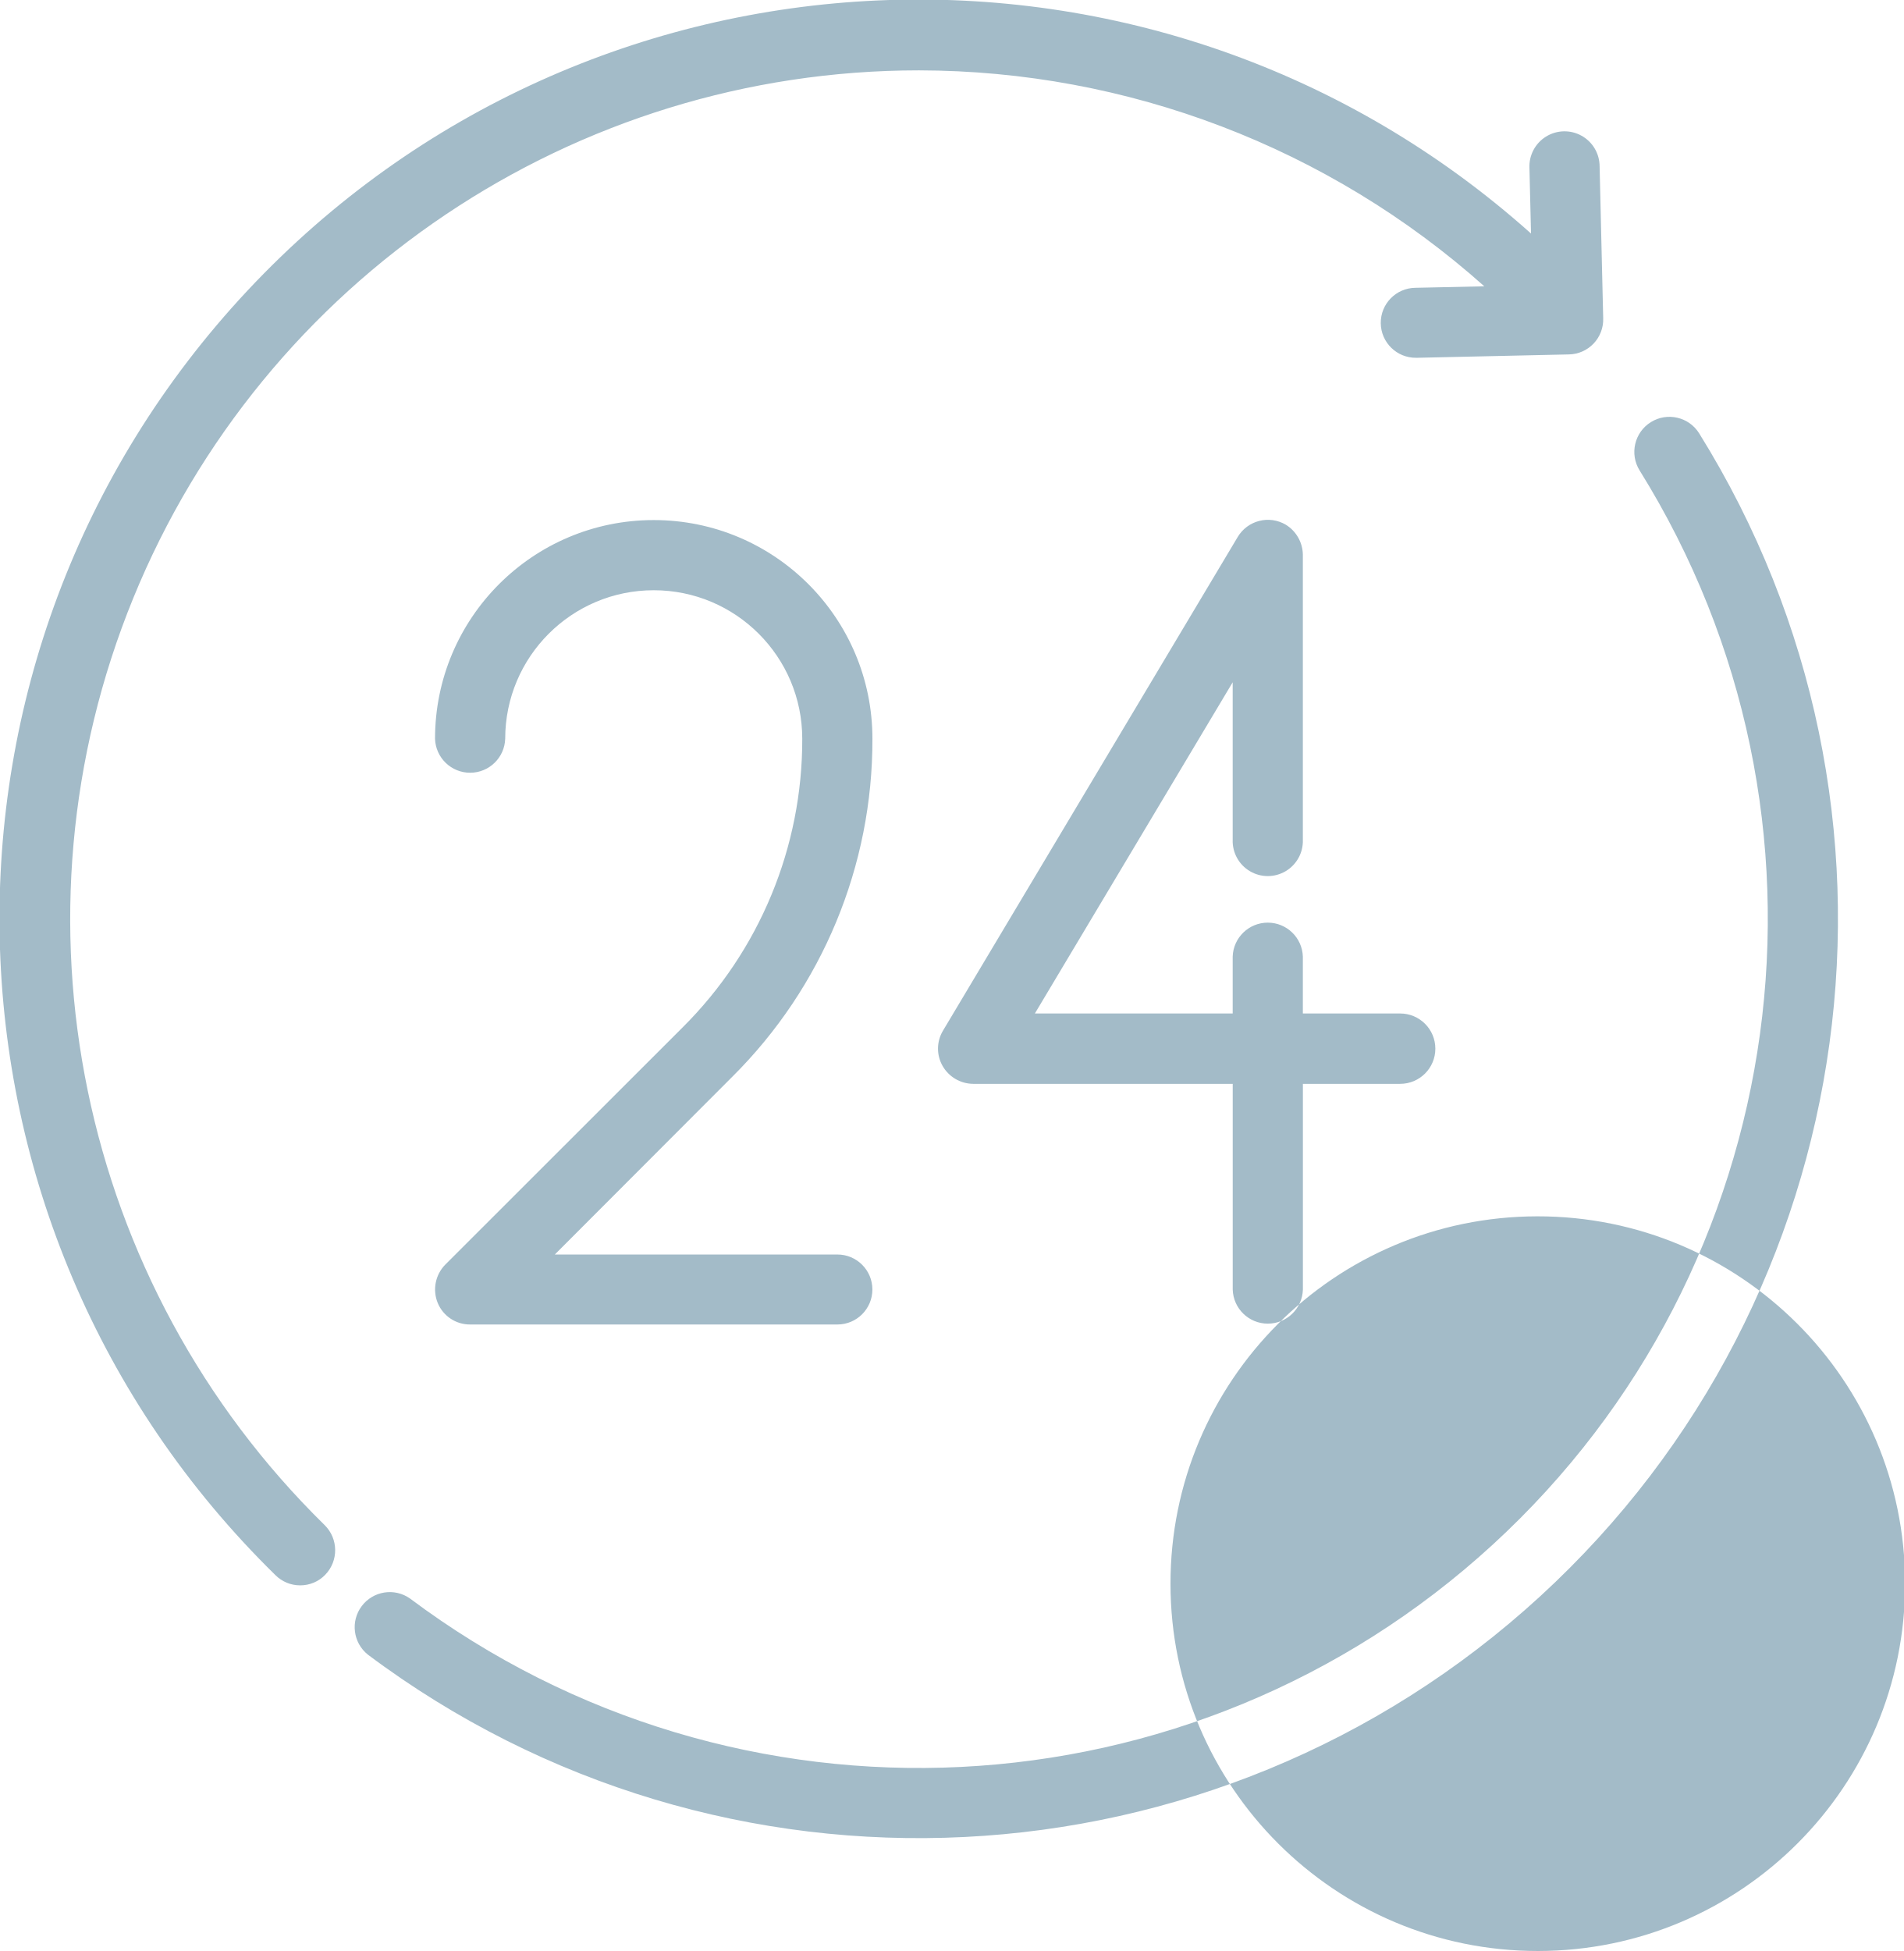
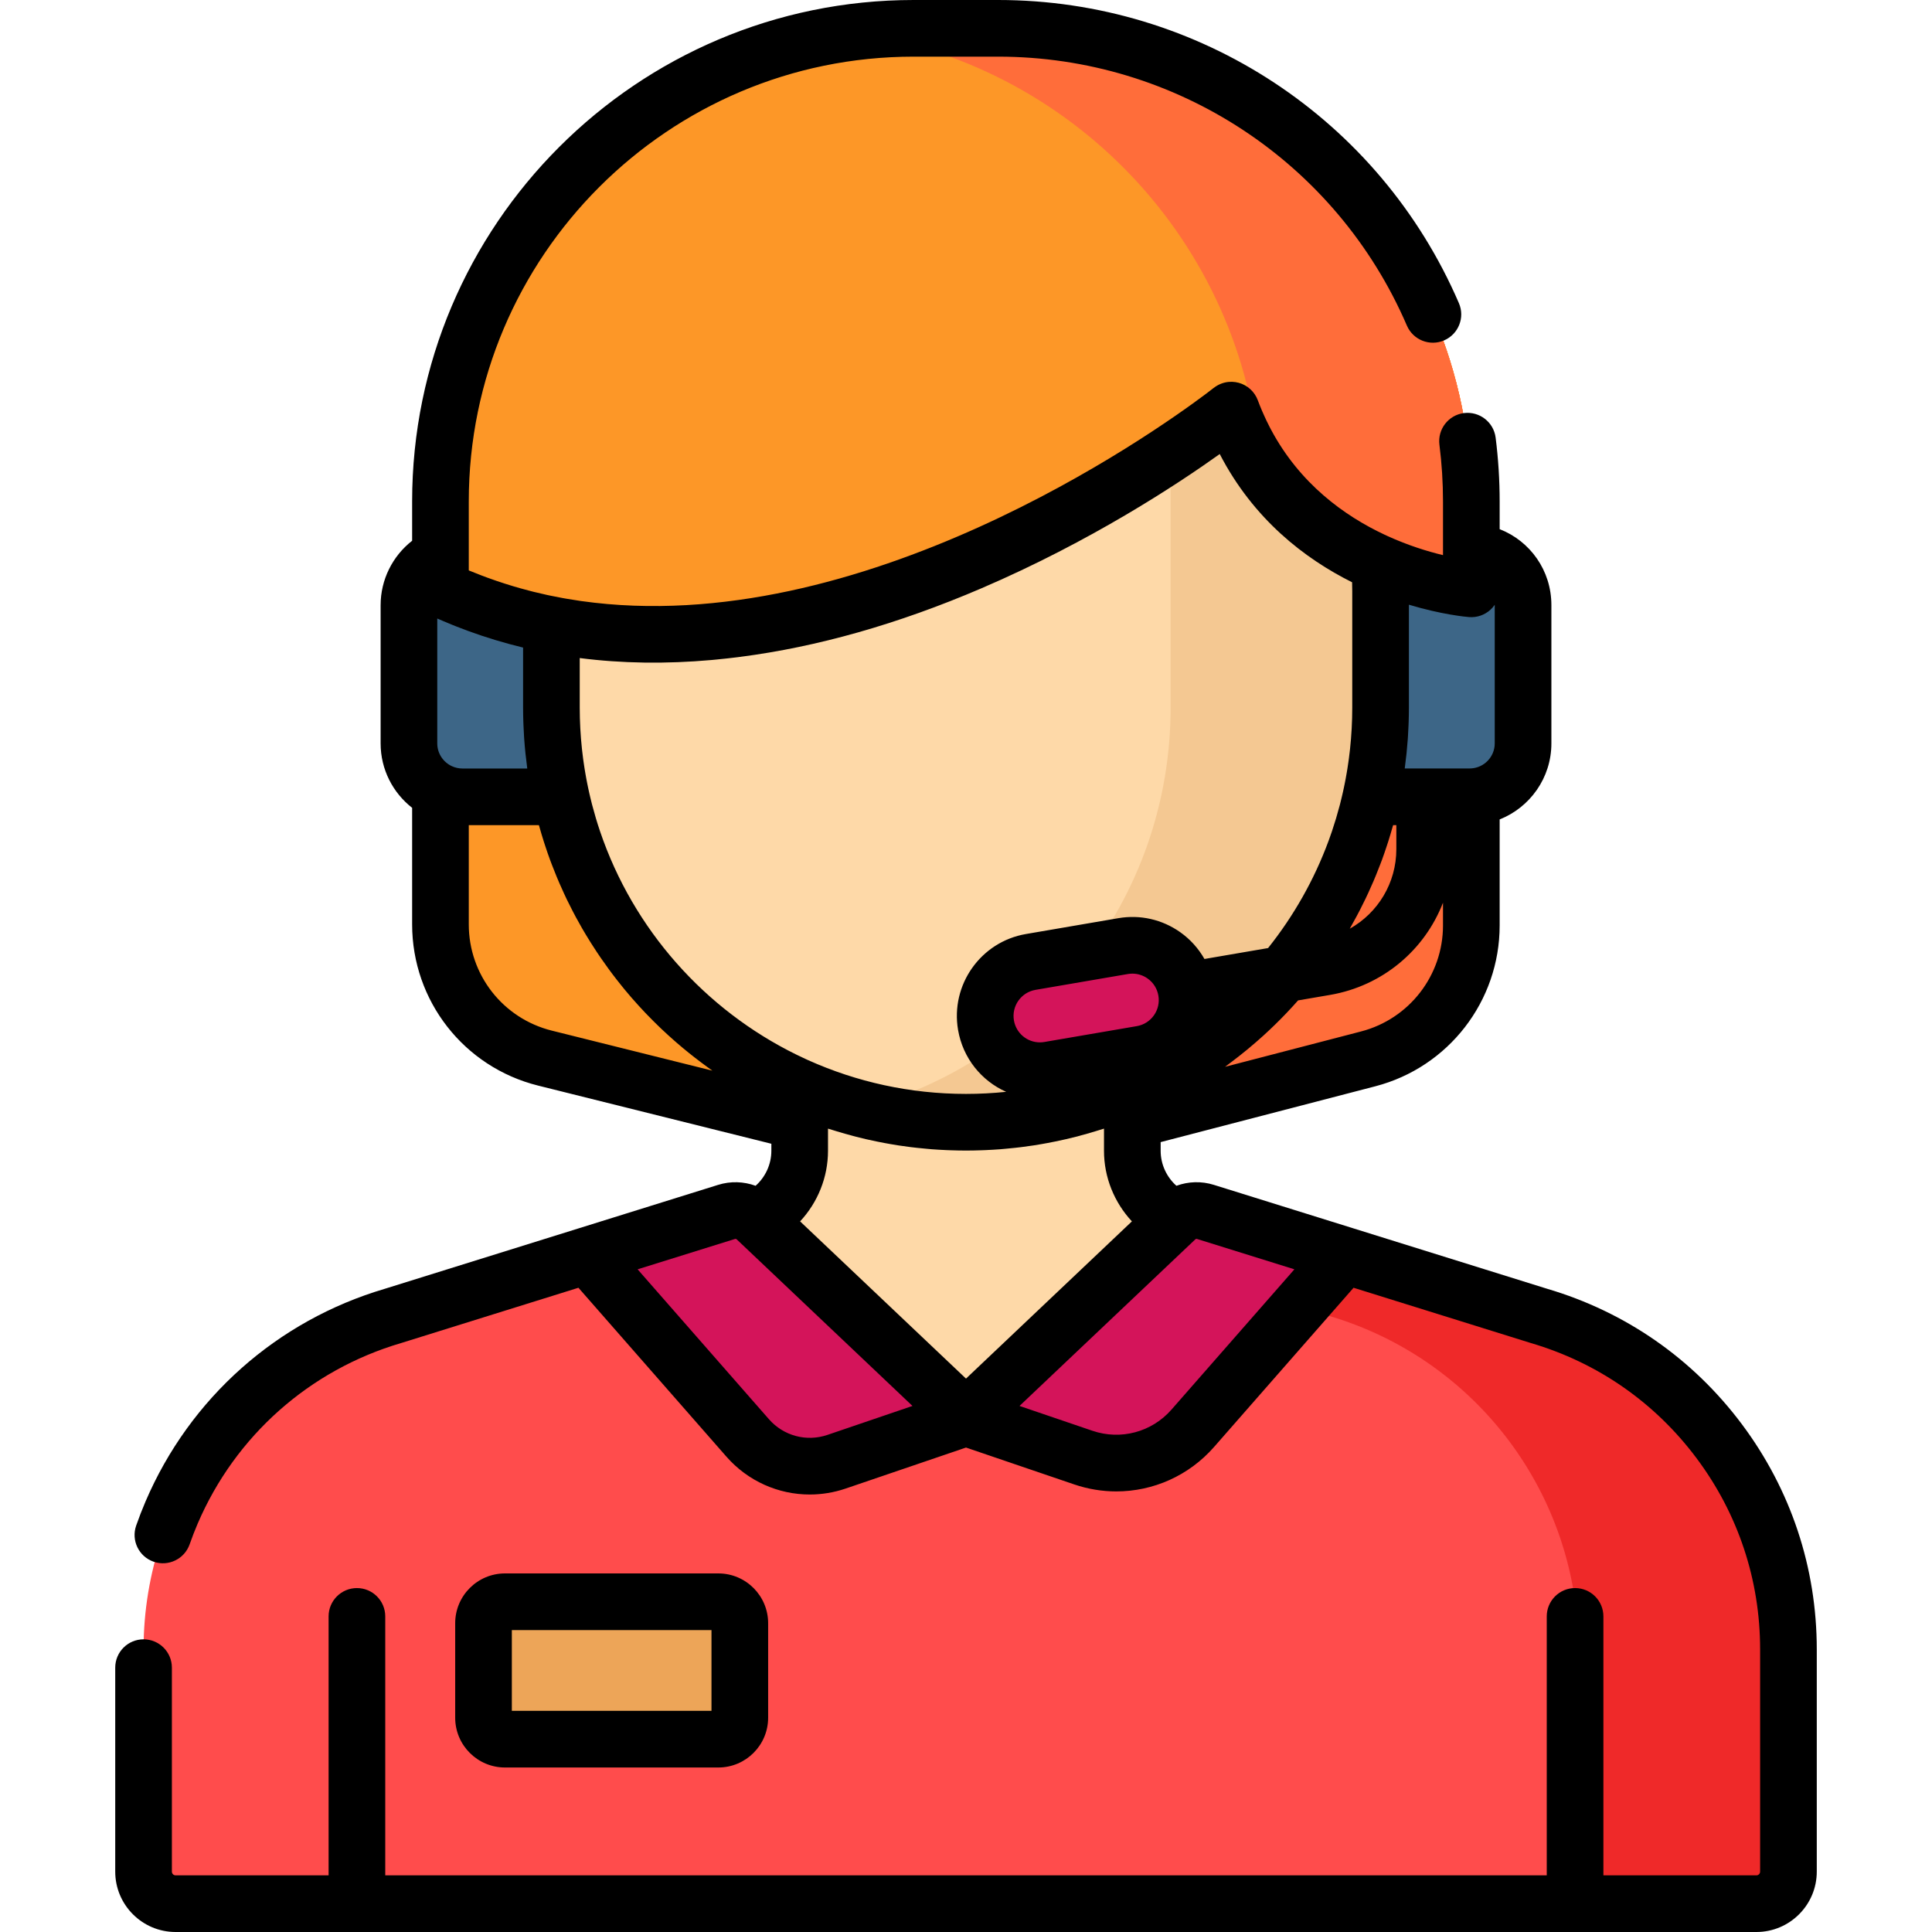
- <svg xmlns="http://www.w3.org/2000/svg" width="50.875" height="52.13" viewBox="0 0 50.875 52.13">
-   <defs>
-     <style>
-       .cls-1 {
-         fill: #a3bbc8;
-         fill-rule: evenodd;
-       }
-     </style>
-   </defs>
-   <path class="cls-1" d="M263.984,1044.59a9.815,9.815,0,1,1-9.8,9.82A9.811,9.811,0,0,1,263.984,1044.59Zm4.328-20.92a0.937,0.937,0,0,0-1.592.99,22.684,22.684,0,0,1-32.86,30.14,0.938,0.938,0,0,0-1.125,1.5A24.559,24.559,0,0,0,268.312,1023.67Zm-23.03,21.94h-7.55l4.743-4.75a12.68,12.68,0,0,0,3.744-9.03,5.844,5.844,0,1,0-11.688,0,0.938,0.938,0,0,0,1.875,0,3.969,3.969,0,1,1,7.938,0,10.836,10.836,0,0,1-3.195,7.71l-6.344,6.34a0.949,0.949,0,0,0-.2,1.03,0.93,0.93,0,0,0,.866.57h9.813A0.935,0.935,0,1,0,245.282,1045.61Zm15.039-6.44h-2.6v-1.52a0.938,0.938,0,0,0-1.875,0v1.52h-5.286l5.286-8.85v4.21a0.938,0.938,0,1,0,1.875,0v-7.62a0.957,0.957,0,0,0-.456-0.8,0.94,0.94,0,0,0-1.286.33l-7.875,13.19a0.933,0.933,0,0,0-.011.94,0.951,0.951,0,0,0,.816.48h6.938v5.5a0.938,0.938,0,0,0,1.875,0v-5.5h2.6A0.94,0.94,0,0,0,260.321,1039.17Zm5.33-22.63a0.938,0.938,0,1,0-1.875.04l0.042,1.75a24.556,24.556,0,0,0-33.549,35.85,0.93,0.93,0,0,0,.656.27,0.92,0.92,0,0,0,.669-0.28,0.942,0.942,0,0,0-.013-1.33,22.679,22.679,0,0,1,15.882-38.87,22.745,22.745,0,0,1,15.107,5.77l-1.843.04a0.935,0.935,0,0,0,.022,1.87h0.023l4.06-.09a0.934,0.934,0,0,0,.915-0.96Z" transform="translate(-222.906 -1012.09)" />
+ <svg xmlns="http://www.w3.org/2000/svg" version="1.1" id="Capa_1" x="0px" y="0px" viewBox="0 0 511.999 511.999" style="enable-background:new 0 0 511.999 511.999;" xml:space="preserve">
+   <path style="fill:#FD9727;" d="M362.585,280.61l-97.245,25.286c-6.01,1.563-12.316,1.594-18.341,0.092l-102.588-25.581  c-16.269-4.057-27.686-18.67-27.686-35.437V132.891c0-69.248,56.137-125.385,125.385-125.385h22.422  c69.248,0,125.385,56.137,125.385,125.385v112.372C389.915,261.894,378.68,276.425,362.585,280.61z" />
+   <path style="fill:#FF6D3A;" d="M264.531,7.507h-22.422c-5.632,0-11.175,0.378-16.611,1.097  c61.395,8.127,108.774,60.672,108.774,124.287v112.372c0,16.631-11.236,31.162-27.331,35.347l-79.164,20.584l19.222,4.793  c6.025,1.502,12.331,1.471,18.341-0.092l97.245-25.286c16.096-4.185,27.331-18.716,27.331-35.347V132.891  C389.915,63.643,333.779,7.507,264.531,7.507z" />
+   <g>
+     <path style="fill:#3D6687;" d="M122.528,211.167h26.607v-64.958h-26.607c-7.817,0-14.154,6.337-14.154,14.154v36.651   C108.374,204.83,114.711,211.167,122.528,211.167z" />
+     <path style="fill:#3D6687;" d="M389.471,211.167h-26.607v-64.958h26.607c7.817,0,14.154,6.337,14.154,14.154v36.651   C403.626,204.83,397.289,211.167,389.471,211.167z" />
+   </g>
+   <path style="fill:#FED9A8;" d="M316.077,324.509c-9.305-1.87-16-10.044-16-19.536v-44.917H256l0,0h-44.077v44.917  c0,9.492-6.695,17.666-16,19.536l-10.74,2.159v72.13H256l0,0h70.816v-72.13L316.077,324.509z" />
+   <path style="fill:#FF4C4C;" d="M407.848,348.727l-88.408-27.565c-2.745-0.856-5.737-0.161-7.824,1.817L256,375.685l-55.616-52.706  c-2.087-1.977-5.079-2.672-7.824-1.817l-88.408,27.565c-39.196,11.541-66.108,47.519-66.108,88.379v58.897  c0,4.689,3.801,8.489,8.489,8.489h418.933c4.689,0,8.49-3.801,8.49-8.489v-58.897C473.956,396.247,447.044,360.268,407.848,348.727z  " />
+   <path style="fill:#EF2929;" d="M407.848,348.727l-88.408-27.565c-2.744-0.856-5.737-0.161-7.824,1.817l-10.396,9.852l50.984,15.896  c39.196,11.54,66.108,47.519,66.108,88.379v67.386h47.154c4.689,0,8.49-3.801,8.49-8.489v-58.897  C473.956,396.247,447.044,360.268,407.848,348.727z" />
+   <path style="fill:#FED9A8;" d="M256,297.403L256,297.403c-60.679,0-109.868-49.19-109.868-109.868v-30.877  C146.132,95.98,195.322,46.79,256,46.79l0,0c60.678,0,109.868,49.19,109.868,109.868v30.877  C365.868,248.214,316.678,297.403,256,297.403z" />
+   <path style="fill:#F4C892;" d="M310.224,61.088v126.447c0,51.066-34.84,93.991-82.046,106.311  c8.886,2.319,18.209,3.557,27.822,3.557l0,0c60.678,0,109.868-49.19,109.868-109.868v-30.876  C365.868,115.701,343.453,79.982,310.224,61.088z" />
+   <g>
+     <path style="fill:#D4145A;" d="M200.384,322.979L256,375.685l-34.3,11.685c-8.404,2.863-17.705,0.374-23.556-6.303l-42.425-48.417   l36.84-11.486C195.304,320.307,198.297,321.002,200.384,322.979z" />
+     <path style="fill:#D4145A;" d="M311.616,322.979L256,375.685l31.087,10.59c10.348,3.525,21.801,0.461,29.006-7.762l40.188-45.864   l-36.84-11.486C316.696,320.307,313.703,321.002,311.616,322.979z" />
+   </g>
+   <path style="fill:#EDA558;" d="M190.372,460.897h-56.55c-3.14,0-5.685-2.545-5.685-5.685v-25.047c0-3.14,2.545-5.685,5.685-5.685  h56.55c3.14,0,5.685,2.545,5.685,5.685v25.047C196.057,458.352,193.512,460.897,190.372,460.897z" />
+   <path style="fill:#FD9727;" d="M389.915,156.05c0,0-47.402-3.762-63.622-47.364c0,0-114.587,91.74-209.569,47.364v-23.159  c0-69.248,56.137-125.385,125.385-125.385h22.422c69.248,0,125.385,56.137,125.385,125.385v23.159H389.915z" />
+   <path style="fill:#FF6D3A;" d="M264.531,7.507h-22.422c-5.632,0-11.175,0.378-16.611,1.097  c58.377,7.728,104.078,55.614,108.43,114.991c19.989,29.593,55.987,32.455,55.987,32.455v-23.159  C389.915,63.643,333.779,7.507,264.531,7.507z" />
+   <path style="fill:#D4145A;" d="M275.587,283.743c-6.939,0-13.075-4.992-14.287-12.062c-1.355-7.9,3.951-15.403,11.851-16.757  l24.472-4.197c7.902-1.357,15.403,3.951,16.758,11.851c1.355,7.9-3.951,15.403-11.851,16.757l-24.472,4.197  C277.228,283.675,276.402,283.743,275.587,283.743z" />
+   <path d="M461.612,377.425c-12.975-17.346-30.81-29.751-51.585-35.882l-51.5-16.057c-0.004-0.001-0.008-0.003-0.011-0.004  l-36.839-11.485c-3.294-1.03-6.776-0.903-9.914,0.247c-2.608-2.323-4.179-5.689-4.179-9.271v-2.304l56.89-14.792  c19.4-5.045,32.949-22.567,32.949-42.613v-28.108c8.02-3.177,13.71-11.005,13.71-20.142v-36.651c0-9.192-5.638-16.981-13.71-20.132  v-7.339c0-5.655-0.359-11.348-1.068-16.924c-0.523-4.112-4.283-7.013-8.393-6.5c-4.113,0.523-7.023,4.281-6.5,8.394  c0.629,4.95,0.948,10.006,0.948,15.03v13.34v0.883c-4.017-0.966-9.194-2.545-14.743-5.077c-0.264-0.12-0.524-0.243-0.786-0.365  c-10.6-4.979-22.408-13.469-30.068-27.858c-0.115-0.218-0.23-0.437-0.343-0.657c-0.287-0.555-0.568-1.117-0.843-1.69  c-0.212-0.444-0.415-0.895-0.618-1.346c-0.188-0.417-0.379-0.829-0.56-1.254c-0.39-0.92-0.767-1.851-1.12-2.8  c-0.84-2.258-2.712-3.975-5.034-4.617c-0.581-0.161-1.172-0.25-1.762-0.269c-0.111-0.004-0.222,0.007-0.333,0.009  c-0.183,0.002-0.366-0.001-0.548,0.015c-1.293,0.111-2.542,0.568-3.628,1.321c-0.141,0.098-0.286,0.19-0.422,0.298  c-0.026,0.021-0.132,0.105-0.3,0.236c-0.019,0.015-0.032,0.025-0.053,0.041c-0.063,0.049-0.146,0.113-0.225,0.174  c-0.057,0.044-0.112,0.087-0.178,0.137c-0.068,0.052-0.149,0.114-0.225,0.173c-0.111,0.085-0.226,0.173-0.355,0.271  c-0.058,0.044-0.122,0.093-0.184,0.14c-0.171,0.129-0.353,0.267-0.552,0.417c-0.041,0.031-0.084,0.063-0.126,0.095  c-13.89,10.419-91.182,65.242-165.356,54.779c-0.131-0.019-0.262-0.039-0.393-0.058c-1.192-0.172-2.384-0.364-3.574-0.57  c-0.34-0.059-0.679-0.12-1.019-0.182c-1.028-0.187-2.054-0.388-3.08-0.601c-0.33-0.069-0.662-0.135-0.991-0.207  c-1.185-0.256-2.368-0.531-3.55-0.824c-0.48-0.119-0.956-0.249-1.434-0.374c-0.732-0.191-1.462-0.388-2.192-0.593  c-0.577-0.162-1.154-0.327-1.728-0.498c-0.798-0.238-1.595-0.488-2.391-0.743c-0.714-0.229-1.425-0.465-2.134-0.707  c-0.8-0.273-1.599-0.552-2.396-0.844c-0.475-0.174-0.949-0.35-1.421-0.53c-1.075-0.409-2.148-0.83-3.218-1.274  c-0.098-0.041-0.198-0.078-0.296-0.119v-3.701v-14.572c0-64.998,52.88-117.878,117.878-117.878h22.422  c47.137,0,89.651,27.975,108.308,71.271c1.641,3.808,6.058,5.565,9.865,3.923c3.807-1.641,5.564-6.057,3.923-9.864  C365.595,31.537,317.669,0,264.531,0H242.11c-73.277,0-132.891,59.614-132.891,132.891v10.412  c-5.184,4.05-8.351,10.315-8.351,17.059v36.651c0,6.928,3.274,13.102,8.351,17.07v30.887c0,20.254,13.725,37.821,33.376,42.721  l61.822,15.416v1.866c0,3.583-1.571,6.95-4.18,9.273c-3.138-1.149-6.619-1.275-9.911-0.249l-36.84,11.486  c-0.004,0.001-0.008,0.003-0.012,0.004l-51.498,16.057c-28.552,8.425-51.656,28.952-63.394,56.326  c-0.902,2.105-1.743,4.269-2.498,6.434c-1.366,3.915,0.699,8.195,4.614,9.561c3.915,1.363,8.194-0.699,9.561-4.614  c0.642-1.839,1.356-3.678,2.122-5.466c9.976-23.267,29.619-40.71,53.891-47.857c0.038-0.011,0.076-0.022,0.114-0.034l46.906-14.625  l39.206,44.745c5.704,6.509,13.776,10.047,22.092,10.047c3.181-0.001,6.398-0.518,9.531-1.585L256,383.616l28.666,9.765  c3.674,1.251,7.444,1.858,11.174,1.858c9.749-0.001,19.213-4.149,25.899-11.779l36.969-42.191l46.906,14.625  c0.038,0.012,0.076,0.023,0.114,0.034c17.664,5.201,32.832,15.745,43.861,30.49c11.03,14.745,16.86,32.272,16.86,50.687v58.897  c0,0.542-0.441,0.983-0.982,0.983h-40.549v-68.624c0-4.146-3.361-7.507-7.507-7.507s-7.507,3.36-7.507,7.507v68.624H102.096v-68.624  c0-4.146-3.361-7.507-7.507-7.507s-7.507,3.36-7.507,7.507v68.624H46.533c-0.542,0-0.982-0.441-0.982-0.983v-54.06  c0-4.146-3.361-7.507-7.507-7.507s-7.507,3.36-7.507,7.507v54.06c0,8.82,7.176,15.997,15.996,15.997h418.934  c8.82,0,15.996-7.176,15.996-15.997v-58.897C481.463,415.425,474.598,394.788,461.612,377.425z M382.409,245.263  c0,13.21-8.929,24.758-21.713,28.082l-36.051,9.374c0.462-0.334,0.906-0.689,1.362-1.029c0.188-0.14,0.374-0.283,0.561-0.424  c1.284-0.968,2.546-1.961,3.786-2.979c0.162-0.133,0.324-0.266,0.485-0.4c1.324-1.099,2.623-2.224,3.896-3.378  c0.061-0.056,0.124-0.11,0.185-0.166c2.035-1.852,4.002-3.772,5.9-5.758c0.142-0.148,0.281-0.299,0.421-0.447  c0.939-0.993,1.864-1.999,2.768-3.023l8.473-1.453c13.957-2.394,25.076-11.906,29.926-24.441v6.042H382.409z M372.303,203.373  c0.335-2.472,0.594-4.968,0.772-7.487c0.018-0.255,0.032-0.51,0.049-0.764c0.063-0.984,0.114-1.97,0.152-2.96  c0.013-0.319,0.027-0.637,0.036-0.956c0.038-1.22,0.063-2.442,0.063-3.671v-27.282c8.756,2.632,15.134,3.214,15.929,3.278  c0.004,0,0.014,0.001,0.017,0.001s0.006,0,0.009,0c2.084,0.164,4.143-0.55,5.679-1.97c0.201-0.186,0.39-0.383,0.568-0.587  c0.063-0.072,0.117-0.15,0.177-0.224c0.11-0.137,0.221-0.274,0.321-0.418c0.013-0.019,0.03-0.037,0.043-0.056  c0,0.027,0,0.056,0,0.084v36.651c0,3.557-2.81,6.462-6.327,6.63c-0.041,0.001-0.082-0.004-0.124-0.002  c-0.118,0.004-0.235,0.01-0.366,0.019h-17.035C372.281,203.565,372.29,203.469,372.303,203.373z M360.392,241.158  c0.524-1.016,1.033-2.041,1.528-3.074c0.25-0.523,0.494-1.049,0.737-1.575c0.462-1.001,0.913-2.009,1.347-3.025  c0.224-0.525,0.44-1.054,0.657-1.583c0.377-0.92,0.742-1.846,1.097-2.777c0.163-0.43,0.332-0.857,0.491-1.289  c0.435-1.186,0.844-2.383,1.241-3.586c0.148-0.449,0.296-0.897,0.439-1.348c0.392-1.238,0.764-2.485,1.116-3.74  c0.046-0.163,0.1-0.322,0.145-0.485h0.854v6.354c0,8.979-4.889,16.914-12.344,21.086c0.191-0.33,0.364-0.67,0.552-1.001  c0.432-0.765,0.857-1.534,1.272-2.309C359.815,242.257,360.107,241.71,360.392,241.158z M119.806,203.069  c-0.006-0.003-0.013-0.004-0.02-0.007c-2.3-1.047-3.905-3.361-3.905-6.048v-33.1c0.22,0.097,0.443,0.189,0.663,0.285  c0.345,0.151,0.692,0.299,1.039,0.446c0.746,0.318,1.495,0.629,2.248,0.933c0.329,0.133,0.656,0.267,0.986,0.397  c1.012,0.4,2.029,0.789,3.053,1.165c0.042,0.015,0.083,0.032,0.125,0.047c4.757,1.739,9.642,3.219,14.629,4.428v15.921  c0,1.229,0.025,2.451,0.063,3.671c0.01,0.319,0.024,0.637,0.036,0.956c0.039,0.99,0.089,1.976,0.152,2.96  c0.016,0.255,0.03,0.51,0.049,0.764c0.178,2.518,0.437,5.014,0.772,7.487c0.013,0.096,0.021,0.192,0.035,0.287h-17.204  C121.594,203.66,120.678,203.461,119.806,203.069z M146.227,273.123c-12.95-3.228-21.995-14.806-21.995-28.153v-26.296h18.581  c0.044,0.16,0.098,0.316,0.142,0.476c0.36,1.286,0.742,2.562,1.145,3.83c0.141,0.446,0.287,0.89,0.434,1.333  c0.406,1.229,0.827,2.451,1.273,3.661c0.164,0.445,0.337,0.886,0.506,1.329c0.382,1,0.777,1.995,1.186,2.982  c0.242,0.586,0.49,1.169,0.741,1.751c0.406,0.936,0.823,1.866,1.252,2.789c0.231,0.498,0.459,0.997,0.698,1.492  c0.51,1.059,1.04,2.106,1.581,3.146c0.285,0.549,0.573,1.097,0.867,1.641c0.536,0.994,1.085,1.98,1.649,2.956  c0.331,0.573,0.671,1.141,1.011,1.708c0.422,0.703,0.853,1.401,1.289,2.094c0.518,0.825,1.047,1.642,1.586,2.453  c0.363,0.546,0.73,1.089,1.102,1.628c0.651,0.946,1.317,1.881,1.995,2.808c0.338,0.461,0.677,0.922,1.021,1.378  c0.791,1.048,1.603,2.08,2.428,3.101c0.275,0.34,0.546,0.682,0.825,1.019c0.558,0.675,1.123,1.342,1.695,2.004  c0.136,0.158,0.276,0.311,0.413,0.468c1.059,1.212,2.142,2.403,3.251,3.571c0.186,0.196,0.374,0.389,0.562,0.584  c1.085,1.128,2.193,2.235,3.323,3.32c0.179,0.172,0.359,0.344,0.539,0.515c1.177,1.116,2.378,2.207,3.602,3.275  c0.144,0.125,0.286,0.252,0.43,0.376c2.086,1.802,4.235,3.535,6.45,5.192c0.035,0.027,0.072,0.052,0.107,0.079  c0.95,0.709,1.896,1.422,2.868,2.103L146.227,273.123z M159.9,222.799c-0.027-0.075-0.055-0.149-0.082-0.224  c-0.268-0.732-0.528-1.468-0.779-2.207c-0.016-0.048-0.032-0.096-0.048-0.144c-0.747-2.211-1.417-4.456-2.014-6.732  c-0.042-0.16-0.087-0.319-0.128-0.479c-0.14-0.546-0.271-1.096-0.403-1.646c-0.093-0.388-0.186-0.775-0.274-1.165  c-0.111-0.487-0.216-0.976-0.32-1.466c-0.085-0.402-0.168-0.804-0.248-1.208c-0.084-0.423-0.165-0.846-0.244-1.271  c-0.092-0.5-0.181-1.001-0.266-1.503c-0.059-0.349-0.118-0.699-0.174-1.049c-0.093-0.583-0.179-1.168-0.262-1.753  c-0.041-0.286-0.082-0.572-0.121-0.859c-0.086-0.648-0.163-1.297-0.237-1.947c-0.027-0.239-0.057-0.478-0.082-0.718  c-0.073-0.689-0.136-1.379-0.196-2.069c-0.018-0.212-0.04-0.423-0.057-0.635c-0.056-0.707-0.102-1.415-0.143-2.123  c-0.012-0.202-0.028-0.403-0.039-0.606c-0.038-0.721-0.064-1.442-0.088-2.163c-0.006-0.192-0.017-0.382-0.022-0.574  c-0.024-0.908-0.037-1.817-0.037-2.726V174.39c11.164,1.435,22.86,1.598,34.972,0.515c0.395-0.035,0.793-0.079,1.189-0.116  c0.982-0.094,1.966-0.194,2.953-0.305c0.873-0.096,1.748-0.199,2.625-0.308c0.247-0.031,0.495-0.065,0.743-0.098  c20.379-2.616,41.818-8.666,63.967-18.171c28.992-12.442,51.842-27.496,63.157-35.582c8.96,17.311,22.543,27.729,35.076,33.981  c0.019,0.791,0.041,1.586,0.041,2.353v30.876c0,0.909-0.013,1.817-0.037,2.726c-0.005,0.192-0.016,0.382-0.022,0.574  c-0.023,0.721-0.049,1.443-0.088,2.163c-0.011,0.203-0.027,0.404-0.039,0.606c-0.042,0.708-0.087,1.416-0.143,2.123  c-0.017,0.212-0.038,0.423-0.057,0.635c-0.059,0.69-0.122,1.38-0.196,2.069c-0.025,0.24-0.055,0.478-0.082,0.718  c-0.074,0.65-0.151,1.299-0.237,1.947c-0.038,0.287-0.08,0.573-0.121,0.859c-0.083,0.585-0.169,1.17-0.262,1.753  c-0.056,0.35-0.115,0.7-0.174,1.049c-0.085,0.502-0.173,1.003-0.266,1.503c-0.079,0.425-0.16,0.848-0.244,1.271  c-0.08,0.403-0.163,0.806-0.248,1.208c-0.104,0.49-0.209,0.978-0.32,1.465c-0.088,0.391-0.182,0.78-0.275,1.169  c-0.131,0.547-0.261,1.095-0.401,1.639c-0.043,0.168-0.09,0.334-0.134,0.502c-0.593,2.261-1.26,4.492-2.002,6.689  c-0.02,0.058-0.038,0.116-0.058,0.174c-0.249,0.732-0.507,1.461-0.771,2.185c-0.03,0.083-0.061,0.167-0.091,0.25  c-3.817,10.366-9.27,19.946-16.039,28.434l-16.86,2.892c-1.574-2.767-3.728-5.191-6.404-7.084  c-4.803-3.398-10.642-4.723-16.438-3.724l-24.472,4.197c-11.967,2.052-20.033,13.457-17.981,25.424  c1.281,7.472,6.196,13.485,12.743,16.394c-3.5,0.363-7.051,0.552-10.645,0.552c-14.871,0-29.01-3.191-41.772-8.919  c-0.283-0.127-0.565-0.257-0.847-0.387C188.736,269.259,169.332,248.421,159.9,222.799z M305.797,269.077  c-1.081,1.528-2.691,2.543-4.536,2.86l-24.476,4.197c-0.396,0.068-0.799,0.103-1.198,0.103c-3.413,0-6.31-2.449-6.889-5.824  c-0.653-3.808,1.913-7.436,5.721-8.09l24.474-4.197c0.401-0.068,0.802-0.103,1.2-0.103c1.435,0,2.833,0.442,4.029,1.287  c1.528,1.08,2.544,2.692,2.86,4.536C307.299,265.691,306.878,267.548,305.797,269.077z M219.28,380.264  c-5.548,1.889-11.628,0.262-15.49-4.144l-34.82-39.739l25.825-8.052c0.148-0.046,0.31-0.008,0.424,0.099l46.597,44.16  L219.28,380.264z M256,365.342l-43.966-41.665c4.656-4.999,7.396-11.665,7.396-18.705v-5.875c0.488,0.16,0.983,0.298,1.473,0.452  c0.247,0.078,0.496,0.152,0.743,0.228c1.486,0.456,2.98,0.881,4.482,1.276c0.27,0.071,0.539,0.144,0.81,0.213  c0.837,0.214,1.675,0.421,2.516,0.616c0.218,0.051,0.437,0.096,0.656,0.145c1.446,0.326,2.897,0.625,4.355,0.896  c0.506,0.094,1.013,0.185,1.521,0.273c0.706,0.121,1.412,0.244,2.121,0.352c1.067,0.164,2.14,0.311,3.216,0.446  c0.564,0.07,1.129,0.132,1.694,0.194c0.91,0.101,1.823,0.19,2.739,0.27c0.385,0.033,0.768,0.073,1.154,0.103  c1.285,0.099,2.577,0.17,3.872,0.227c0.365,0.016,0.731,0.029,1.096,0.042c1.368,0.047,2.741,0.08,4.121,0.08  s2.752-0.033,4.121-0.08c0.366-0.013,0.731-0.026,1.096-0.042c1.296-0.057,2.588-0.129,3.872-0.227  c0.385-0.029,0.769-0.07,1.154-0.103c0.916-0.08,1.829-0.169,2.739-0.27c0.565-0.062,1.13-0.124,1.694-0.194  c1.076-0.135,2.149-0.282,3.216-0.446c0.709-0.108,1.415-0.231,2.121-0.352c0.508-0.088,1.015-0.179,1.521-0.273  c1.458-0.271,2.91-0.57,4.355-0.896c0.218-0.049,0.438-0.094,0.656-0.145c0.841-0.195,1.68-0.402,2.516-0.616  c0.271-0.069,0.54-0.142,0.81-0.213c1.502-0.395,2.995-0.821,4.482-1.276c0.248-0.076,0.496-0.15,0.743-0.228  c0.49-0.154,0.984-0.291,1.473-0.452v5.875c0,7.041,2.74,13.707,7.396,18.705L256,365.342z M310.447,373.567  c-5.222,5.958-13.443,8.157-20.94,5.603l-19.324-6.582l46.597-44.16c0.113-0.106,0.275-0.146,0.425-0.098l25.824,8.052  L310.447,373.567z" />
+   <path d="M190.372,468.404c7.274,0,13.192-5.917,13.192-13.192v-25.047c0-7.274-5.918-13.193-13.192-13.193h-56.55  c-7.274,0-13.192,5.918-13.192,13.193v25.047c0,7.274,5.918,13.192,13.192,13.192H190.372z M135.643,431.986h52.907v21.404h-52.907  V431.986z" />
+   <g>
+ </g>
+   <g>
+ </g>
+   <g>
+ </g>
+   <g>
+ </g>
+   <g>
+ </g>
+   <g>
+ </g>
+   <g>
+ </g>
+   <g>
+ </g>
+   <g>
+ </g>
+   <g>
+ </g>
+   <g>
+ </g>
+   <g>
+ </g>
+   <g>
+ </g>
+   <g>
+ </g>
+   <g>
+ </g>
</svg>
